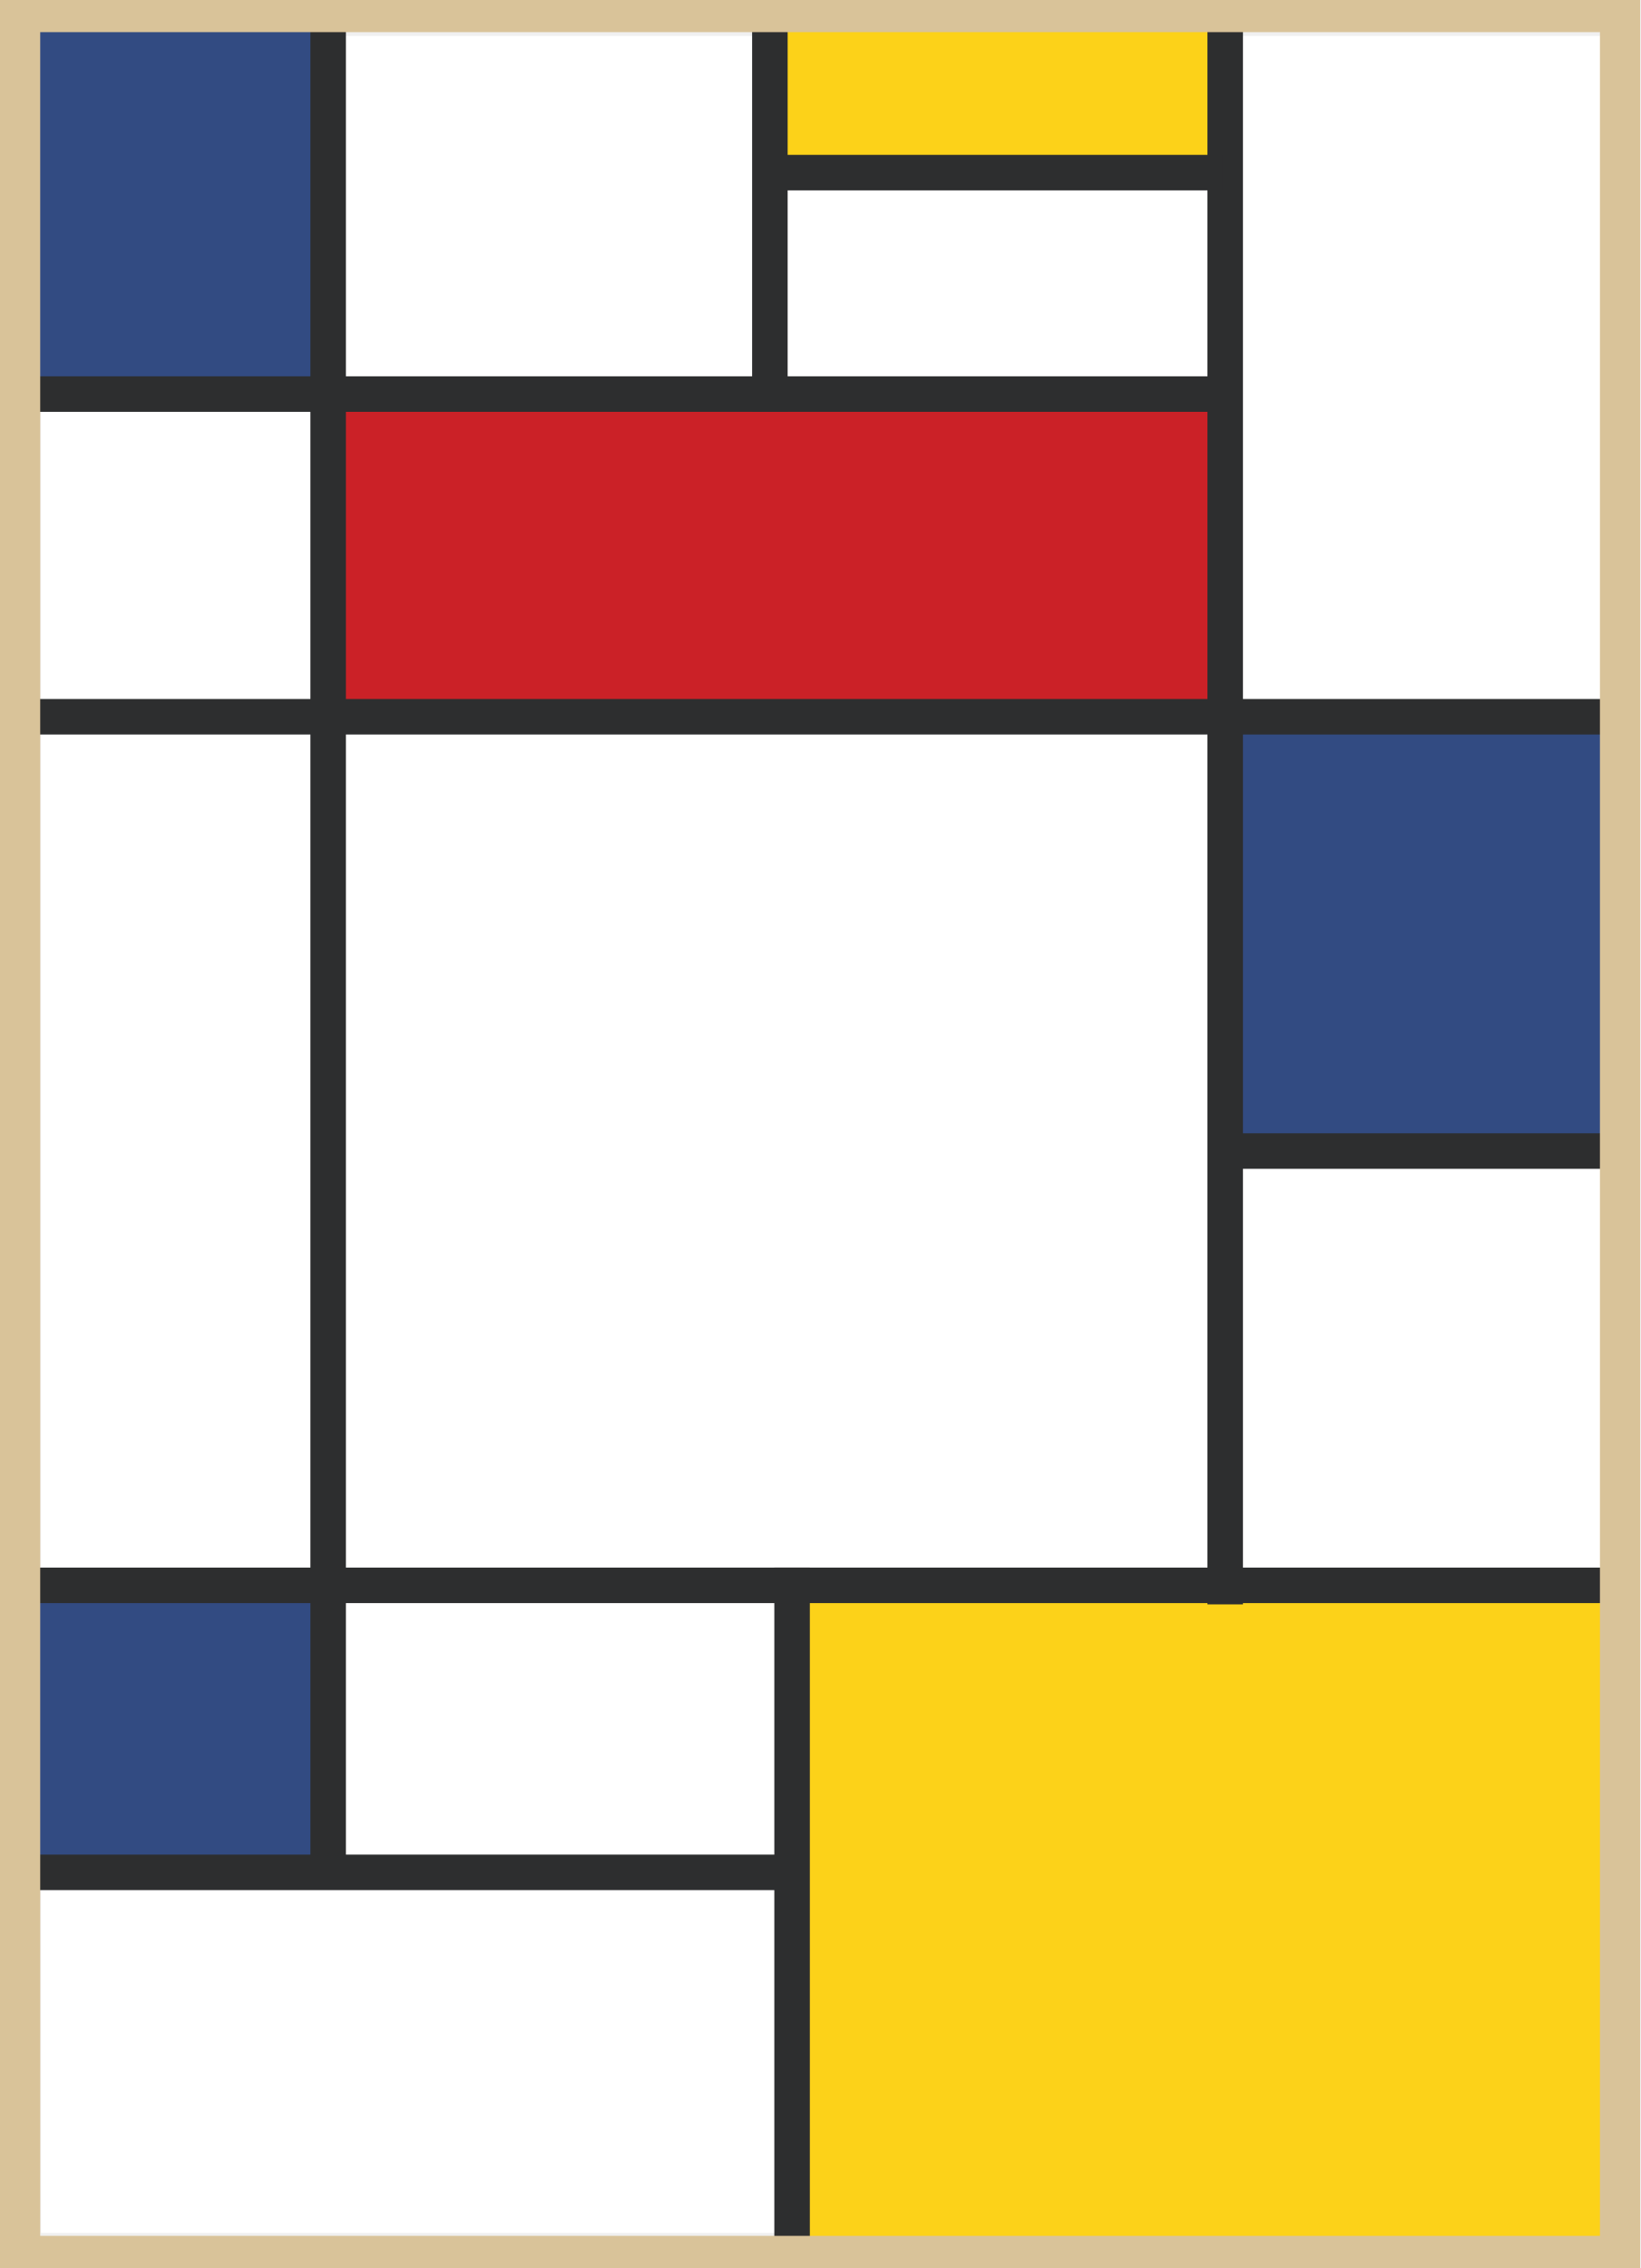
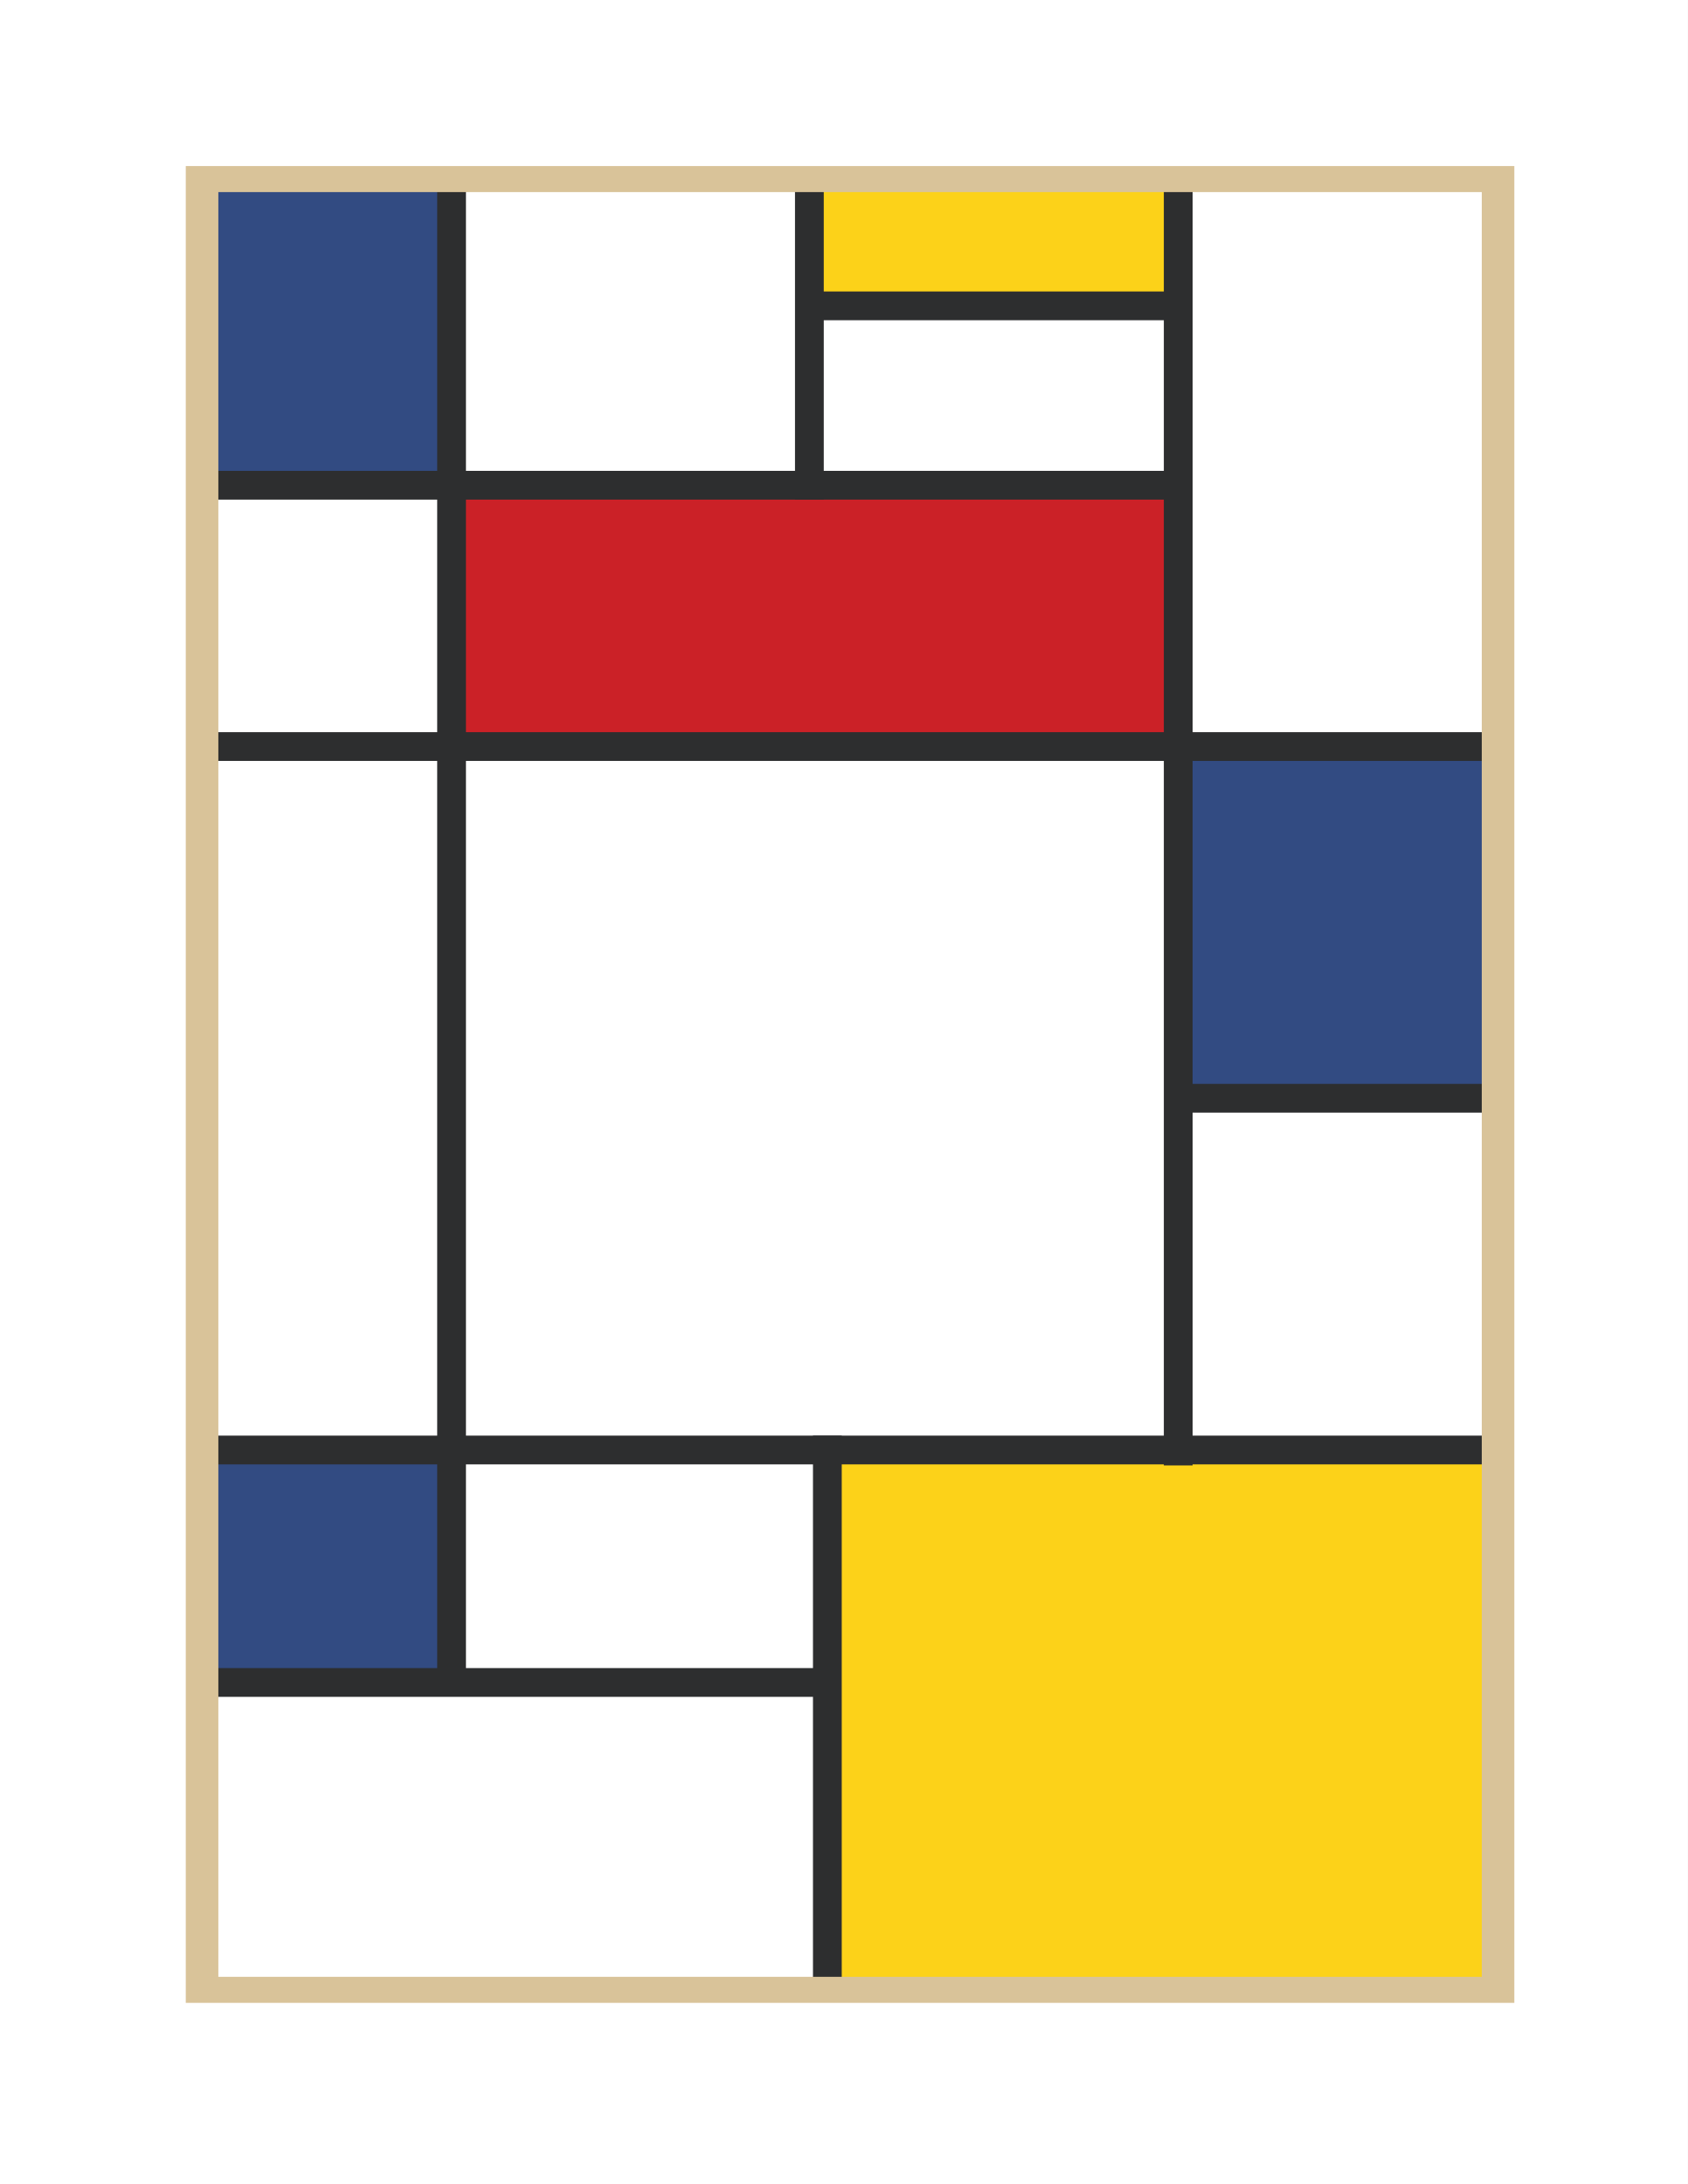
- <svg xmlns="http://www.w3.org/2000/svg" viewBox="0 0 481.74 666.09">
+ <svg xmlns="http://www.w3.org/2000/svg" viewBox="0 0 612 792">
  <defs>
    <style>.mo-1{fill:#fff;}.mo-2{fill:#fcd219;}.mo-3{fill:#324b82;}.mo-4{fill:#cb2127;}.mo-5{fill:#2d2e2f;}.mo-6{fill:#d9c399;}</style>
  </defs>
  <g id="branco">
-     <rect class="mo-1" x="12.04" y="10.56" width="458.26" height="645.22" />
+     <rect class="mo-1" width="612" height="792" />
  </g>
  <g id="amarelo">
-     <rect class="mo-2" x="225.08" y="8.82" width="133.91" height="40.87" />
-     <rect class="mo-2" x="232.91" y="465.34" width="243.48" height="197.39" />
+     <rect class="mo-2" x="292.43" y="65.57" width="133.91" height="44.35" />
+     <rect class="mo-2" x="300.26" y="525.57" width="242.05" height="200.49" />
  </g>
  <g id="azul">
-     <rect class="mo-3" x="6.82" y="4.47" width="90.43" height="111.3" />
-     <rect class="mo-3" x="358.99" y="209.69" width="117.39" height="129.57" />
-     <rect class="mo-3" x="6.82" y="465.34" width="90.43" height="85.22" />
+     <rect class="mo-3" x="73.18" y="65.57" width="91.43" height="110.43" />
+     <rect class="mo-3" x="426.35" y="269.91" width="117.39" height="129.57" />
+     <rect class="mo-3" x="71.69" y="525.57" width="92.92" height="85.22" />
  </g>
  <g id="vermelho">
-     <rect class="mo-4" x="95.51" y="114.91" width="263.48" height="95.65" />
+     <rect class="mo-4" x="162.87" y="175.13" width="263.48" height="95.65" />
  </g>
  <g id="preto">
-     <rect class="mo-5" x="91.17" y="5.34" width="10.43" height="548.7" />
-     <rect class="mo-5" x="354.64" y="5.34" width="10.43" height="465.85" />
-     <rect class="mo-5" x="220.91" y="5.34" width="10.43" height="115.61" />
-     <rect class="mo-5" x="227.43" y="460.38" width="10.43" height="205.45" />
-     <rect class="mo-5" x="303.27" y="35.41" width="10.43" height="470.63" transform="translate(-29.59 518.99) rotate(-90)" />
-     <rect class="mo-5" x="301.78" y="290.51" width="10.43" height="470.63" transform="translate(-286.18 772.6) rotate(-90)" />
-     <rect class="mo-5" x="180.63" y="495.97" width="10.43" height="228.31" transform="translate(-491.63 735.74) rotate(-90)" />
-     <rect class="mo-5" x="480.29" y="339.98" width="10.43" height="116.58" transform="translate(19.88 823.56) rotate(-90)" />
-     <rect class="mo-5" x="246.08" y="-2.16" width="10.43" height="356.24" transform="translate(7.98 367.03) rotate(-90)" />
-     <rect class="mo-5" x="354.17" y="43.96" width="10.43" height="133.91" transform="translate(181.12 410.08) rotate(-90)" />
+     <rect class="mo-5" x="158.52" y="65.57" width="10.43" height="548.7" />
+     <rect class="mo-5" x="422" y="65.57" width="10.43" height="465.85" />
+     <rect class="mo-5" x="288.26" y="65.57" width="10.43" height="115.61" />
+     <rect class="mo-5" x="294.78" y="520.6" width="10.43" height="205.45" />
+     <rect class="mo-5" x="303.24" y="35.44" width="10.43" height="470.56" transform="translate(37.73 579.18) rotate(-90)" />
+     <rect class="mo-5" x="301.78" y="290.51" width="10.43" height="470.63" transform="translate(-218.82 832.82) rotate(-90)" />
+     <rect class="mo-5" x="180.63" y="495.97" width="10.43" height="228.31" transform="translate(-424.28 795.97) rotate(-90)" />
+     <rect class="mo-5" x="480.29" y="339.98" width="10.43" height="116.58" transform="translate(87.24 883.78) rotate(-90)" />
+     <rect class="mo-5" x="246.08" y="-2.16" width="10.43" height="356.24" transform="translate(75.34 427.26) rotate(-90)" />
+     <rect class="mo-5" x="354.17" y="43.96" width="10.43" height="133.91" transform="translate(248.48 470.3) rotate(-90)" />
  </g>
  <g id="ramo">
-     <path class="mo-6" d="M67.36,60.22V726.31H549.09V60.22ZM537.28,716.87H79.17V69.66H537.28Z" transform="translate(-67.36 -60.22)" />
+     <path class="mo-6" d="M67.36,60.22V726.31H549.09V60.22ZM537.28,716.87H79.17V69.66H537.28Z" />
  </g>
</svg>
